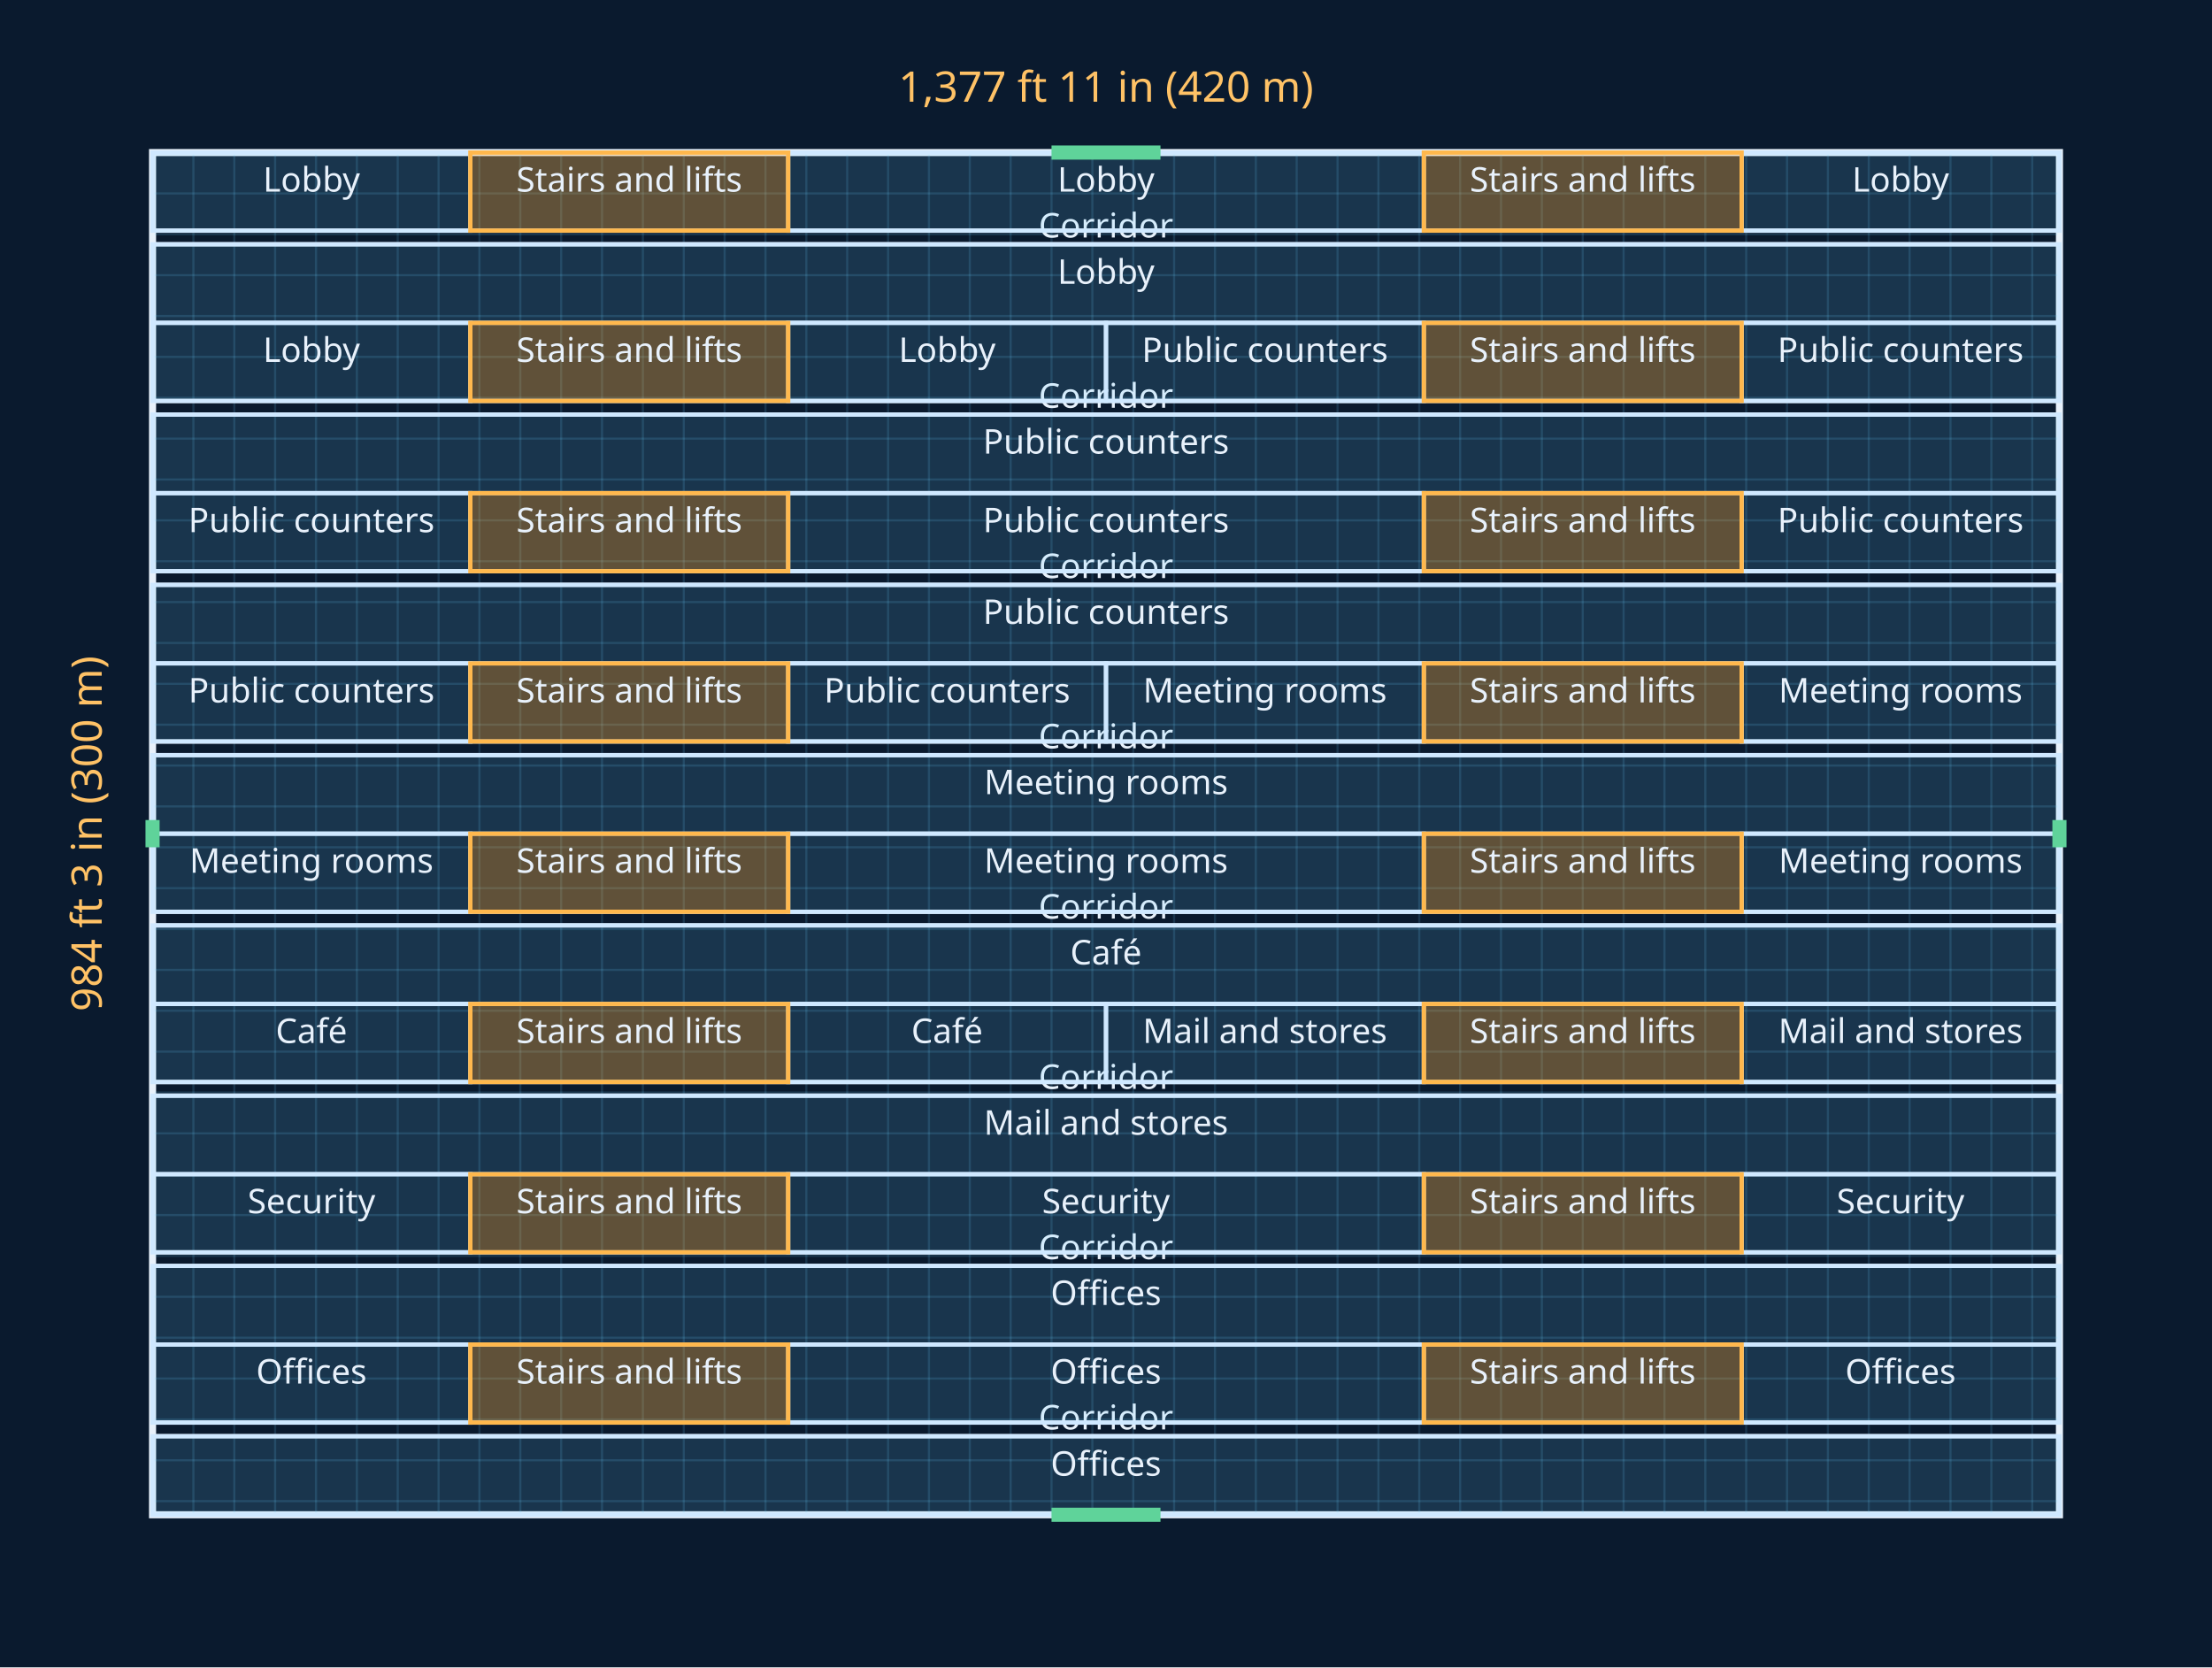
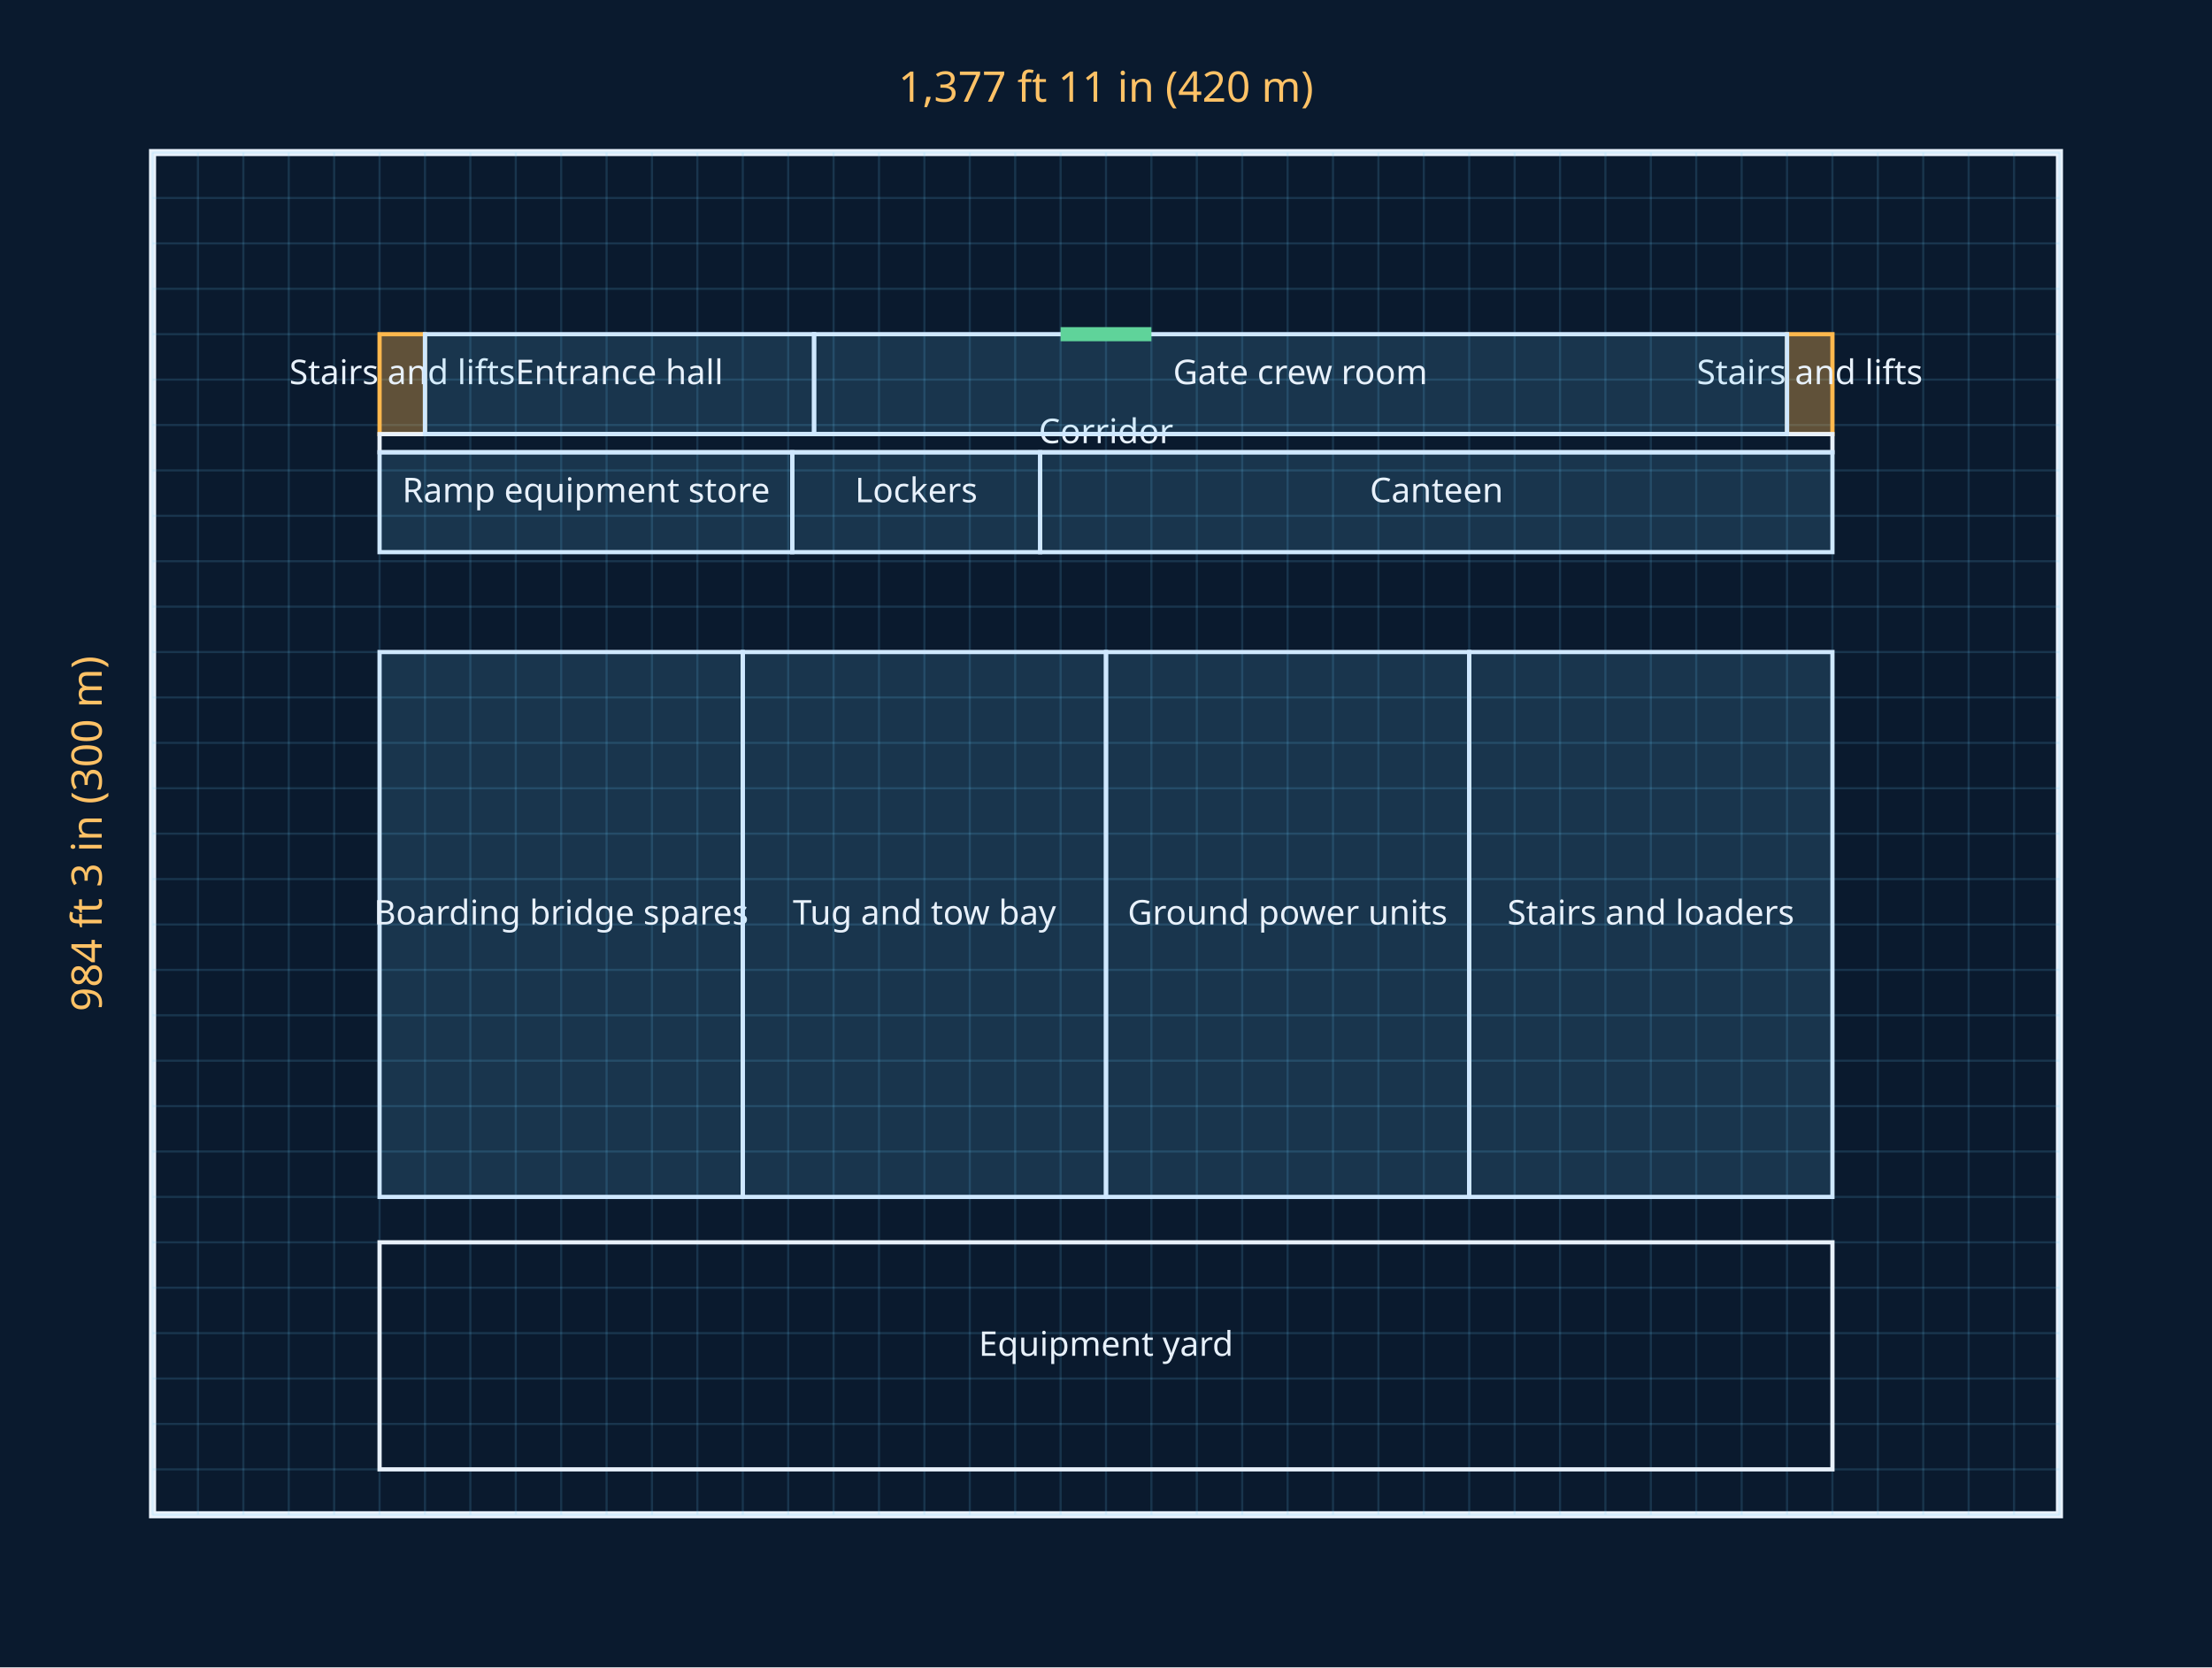
<svg xmlns="http://www.w3.org/2000/svg" viewBox="-33.6 -33.6 487.2 367.2" font-family="Segoe UI, sans-serif">
  <rect x="-33.6" y="-33.6" width="487.2" height="367.2" fill="#0a1a2e" />
  <rect x="0" y="0" width="420.0" height="300.0" fill="none" stroke="#e8f1fb" stroke-width="1.56" />
  <line x1="0.0" y1="0" x2="0.0" y2="300.0" stroke="#6fd0ff" stroke-opacity=".15" stroke-width="0.47" />
-   <line x1="9.0" y1="0" x2="9.0" y2="300.0" stroke="#6fd0ff" stroke-opacity=".15" stroke-width="0.47" />
-   <line x1="18.0" y1="0" x2="18.0" y2="300.0" stroke="#6fd0ff" stroke-opacity=".15" stroke-width="0.47" />
-   <line x1="27.0" y1="0" x2="27.0" y2="300.0" stroke="#6fd0ff" stroke-opacity=".15" stroke-width="0.47" />
-   <line x1="36.0" y1="0" x2="36.0" y2="300.0" stroke="#6fd0ff" stroke-opacity=".15" stroke-width="0.47" />
-   <line x1="45.0" y1="0" x2="45.0" y2="300.0" stroke="#6fd0ff" stroke-opacity=".15" stroke-width="0.47" />
-   <line x1="54.0" y1="0" x2="54.0" y2="300.0" stroke="#6fd0ff" stroke-opacity=".15" stroke-width="0.47" />
-   <line x1="63.0" y1="0" x2="63.0" y2="300.0" stroke="#6fd0ff" stroke-opacity=".15" stroke-width="0.47" />
-   <line x1="72.0" y1="0" x2="72.0" y2="300.0" stroke="#6fd0ff" stroke-opacity=".15" stroke-width="0.47" />
-   <line x1="81.0" y1="0" x2="81.0" y2="300.0" stroke="#6fd0ff" stroke-opacity=".15" stroke-width="0.47" />
+   <line x1="10.0" y1="0" x2="10.0" y2="300.0" stroke="#6fd0ff" stroke-opacity=".15" stroke-width="0.47" />
+   <line x1="20.0" y1="0" x2="20.0" y2="300.0" stroke="#6fd0ff" stroke-opacity=".15" stroke-width="0.47" />
+   <line x1="30.0" y1="0" x2="30.0" y2="300.0" stroke="#6fd0ff" stroke-opacity=".15" stroke-width="0.47" />
+   <line x1="40.0" y1="0" x2="40.0" y2="300.0" stroke="#6fd0ff" stroke-opacity=".15" stroke-width="0.47" />
+   <line x1="50.0" y1="0" x2="50.0" y2="300.0" stroke="#6fd0ff" stroke-opacity=".15" stroke-width="0.47" />
+   <line x1="60.0" y1="0" x2="60.0" y2="300.0" stroke="#6fd0ff" stroke-opacity=".15" stroke-width="0.47" />
+   <line x1="70.0" y1="0" x2="70.0" y2="300.0" stroke="#6fd0ff" stroke-opacity=".15" stroke-width="0.47" />
+   <line x1="80.0" y1="0" x2="80.0" y2="300.0" stroke="#6fd0ff" stroke-opacity=".15" stroke-width="0.47" />
  <line x1="90.0" y1="0" x2="90.0" y2="300.0" stroke="#6fd0ff" stroke-opacity=".15" stroke-width="0.47" />
-   <line x1="99.0" y1="0" x2="99.0" y2="300.0" stroke="#6fd0ff" stroke-opacity=".15" stroke-width="0.47" />
-   <line x1="108.0" y1="0" x2="108.0" y2="300.0" stroke="#6fd0ff" stroke-opacity=".15" stroke-width="0.47" />
-   <line x1="117.0" y1="0" x2="117.0" y2="300.0" stroke="#6fd0ff" stroke-opacity=".15" stroke-width="0.47" />
-   <line x1="126.0" y1="0" x2="126.0" y2="300.0" stroke="#6fd0ff" stroke-opacity=".15" stroke-width="0.47" />
-   <line x1="135.0" y1="0" x2="135.0" y2="300.0" stroke="#6fd0ff" stroke-opacity=".15" stroke-width="0.47" />
-   <line x1="144.0" y1="0" x2="144.0" y2="300.0" stroke="#6fd0ff" stroke-opacity=".15" stroke-width="0.47" />
-   <line x1="153.0" y1="0" x2="153.0" y2="300.0" stroke="#6fd0ff" stroke-opacity=".15" stroke-width="0.47" />
-   <line x1="162.0" y1="0" x2="162.0" y2="300.0" stroke="#6fd0ff" stroke-opacity=".15" stroke-width="0.47" />
-   <line x1="171.0" y1="0" x2="171.0" y2="300.0" stroke="#6fd0ff" stroke-opacity=".15" stroke-width="0.47" />
+   <line x1="100.0" y1="0" x2="100.0" y2="300.0" stroke="#6fd0ff" stroke-opacity=".15" stroke-width="0.47" />
+   <line x1="110.0" y1="0" x2="110.0" y2="300.0" stroke="#6fd0ff" stroke-opacity=".15" stroke-width="0.47" />
+   <line x1="120.0" y1="0" x2="120.0" y2="300.0" stroke="#6fd0ff" stroke-opacity=".15" stroke-width="0.47" />
+   <line x1="130.0" y1="0" x2="130.0" y2="300.0" stroke="#6fd0ff" stroke-opacity=".15" stroke-width="0.47" />
+   <line x1="140.0" y1="0" x2="140.0" y2="300.0" stroke="#6fd0ff" stroke-opacity=".15" stroke-width="0.47" />
+   <line x1="150.0" y1="0" x2="150.0" y2="300.0" stroke="#6fd0ff" stroke-opacity=".15" stroke-width="0.47" />
+   <line x1="160.0" y1="0" x2="160.0" y2="300.0" stroke="#6fd0ff" stroke-opacity=".15" stroke-width="0.47" />
+   <line x1="170.0" y1="0" x2="170.0" y2="300.0" stroke="#6fd0ff" stroke-opacity=".15" stroke-width="0.47" />
  <line x1="180.0" y1="0" x2="180.0" y2="300.0" stroke="#6fd0ff" stroke-opacity=".15" stroke-width="0.47" />
-   <line x1="189.0" y1="0" x2="189.0" y2="300.0" stroke="#6fd0ff" stroke-opacity=".15" stroke-width="0.47" />
-   <line x1="198.0" y1="0" x2="198.0" y2="300.0" stroke="#6fd0ff" stroke-opacity=".15" stroke-width="0.47" />
-   <line x1="207.0" y1="0" x2="207.0" y2="300.0" stroke="#6fd0ff" stroke-opacity=".15" stroke-width="0.47" />
-   <line x1="216.0" y1="0" x2="216.0" y2="300.0" stroke="#6fd0ff" stroke-opacity=".15" stroke-width="0.47" />
-   <line x1="225.0" y1="0" x2="225.0" y2="300.0" stroke="#6fd0ff" stroke-opacity=".15" stroke-width="0.47" />
-   <line x1="234.0" y1="0" x2="234.0" y2="300.0" stroke="#6fd0ff" stroke-opacity=".15" stroke-width="0.47" />
-   <line x1="243.0" y1="0" x2="243.0" y2="300.0" stroke="#6fd0ff" stroke-opacity=".15" stroke-width="0.47" />
-   <line x1="252.0" y1="0" x2="252.0" y2="300.0" stroke="#6fd0ff" stroke-opacity=".15" stroke-width="0.47" />
-   <line x1="261.0" y1="0" x2="261.0" y2="300.0" stroke="#6fd0ff" stroke-opacity=".15" stroke-width="0.47" />
+   <line x1="190.0" y1="0" x2="190.0" y2="300.0" stroke="#6fd0ff" stroke-opacity=".15" stroke-width="0.47" />
+   <line x1="200.0" y1="0" x2="200.0" y2="300.0" stroke="#6fd0ff" stroke-opacity=".15" stroke-width="0.47" />
+   <line x1="210.0" y1="0" x2="210.0" y2="300.0" stroke="#6fd0ff" stroke-opacity=".15" stroke-width="0.47" />
+   <line x1="220.0" y1="0" x2="220.0" y2="300.0" stroke="#6fd0ff" stroke-opacity=".15" stroke-width="0.47" />
+   <line x1="230.0" y1="0" x2="230.0" y2="300.0" stroke="#6fd0ff" stroke-opacity=".15" stroke-width="0.47" />
+   <line x1="240.0" y1="0" x2="240.0" y2="300.0" stroke="#6fd0ff" stroke-opacity=".15" stroke-width="0.47" />
+   <line x1="250.0" y1="0" x2="250.0" y2="300.0" stroke="#6fd0ff" stroke-opacity=".15" stroke-width="0.47" />
+   <line x1="260.0" y1="0" x2="260.0" y2="300.0" stroke="#6fd0ff" stroke-opacity=".15" stroke-width="0.47" />
  <line x1="270.0" y1="0" x2="270.0" y2="300.0" stroke="#6fd0ff" stroke-opacity=".15" stroke-width="0.47" />
-   <line x1="279.0" y1="0" x2="279.0" y2="300.0" stroke="#6fd0ff" stroke-opacity=".15" stroke-width="0.47" />
-   <line x1="288.0" y1="0" x2="288.0" y2="300.0" stroke="#6fd0ff" stroke-opacity=".15" stroke-width="0.47" />
-   <line x1="297.0" y1="0" x2="297.0" y2="300.0" stroke="#6fd0ff" stroke-opacity=".15" stroke-width="0.47" />
-   <line x1="306.0" y1="0" x2="306.0" y2="300.0" stroke="#6fd0ff" stroke-opacity=".15" stroke-width="0.47" />
-   <line x1="315.0" y1="0" x2="315.0" y2="300.0" stroke="#6fd0ff" stroke-opacity=".15" stroke-width="0.47" />
-   <line x1="324.0" y1="0" x2="324.0" y2="300.0" stroke="#6fd0ff" stroke-opacity=".15" stroke-width="0.47" />
-   <line x1="333.0" y1="0" x2="333.0" y2="300.0" stroke="#6fd0ff" stroke-opacity=".15" stroke-width="0.47" />
-   <line x1="342.0" y1="0" x2="342.0" y2="300.0" stroke="#6fd0ff" stroke-opacity=".15" stroke-width="0.47" />
-   <line x1="351.0" y1="0" x2="351.0" y2="300.0" stroke="#6fd0ff" stroke-opacity=".15" stroke-width="0.47" />
+   <line x1="280.0" y1="0" x2="280.0" y2="300.0" stroke="#6fd0ff" stroke-opacity=".15" stroke-width="0.47" />
+   <line x1="290.0" y1="0" x2="290.0" y2="300.0" stroke="#6fd0ff" stroke-opacity=".15" stroke-width="0.47" />
+   <line x1="300.0" y1="0" x2="300.0" y2="300.0" stroke="#6fd0ff" stroke-opacity=".15" stroke-width="0.47" />
+   <line x1="310.0" y1="0" x2="310.0" y2="300.0" stroke="#6fd0ff" stroke-opacity=".15" stroke-width="0.47" />
+   <line x1="320.0" y1="0" x2="320.0" y2="300.0" stroke="#6fd0ff" stroke-opacity=".15" stroke-width="0.47" />
+   <line x1="330.0" y1="0" x2="330.0" y2="300.0" stroke="#6fd0ff" stroke-opacity=".15" stroke-width="0.47" />
+   <line x1="340.0" y1="0" x2="340.0" y2="300.0" stroke="#6fd0ff" stroke-opacity=".15" stroke-width="0.47" />
+   <line x1="350.0" y1="0" x2="350.0" y2="300.0" stroke="#6fd0ff" stroke-opacity=".15" stroke-width="0.47" />
  <line x1="360.0" y1="0" x2="360.0" y2="300.0" stroke="#6fd0ff" stroke-opacity=".15" stroke-width="0.47" />
-   <line x1="369.0" y1="0" x2="369.0" y2="300.0" stroke="#6fd0ff" stroke-opacity=".15" stroke-width="0.47" />
-   <line x1="378.0" y1="0" x2="378.0" y2="300.0" stroke="#6fd0ff" stroke-opacity=".15" stroke-width="0.47" />
-   <line x1="387.0" y1="0" x2="387.0" y2="300.0" stroke="#6fd0ff" stroke-opacity=".15" stroke-width="0.47" />
-   <line x1="396.0" y1="0" x2="396.0" y2="300.0" stroke="#6fd0ff" stroke-opacity=".15" stroke-width="0.47" />
-   <line x1="405.0" y1="0" x2="405.0" y2="300.0" stroke="#6fd0ff" stroke-opacity=".15" stroke-width="0.47" />
-   <line x1="414.0" y1="0" x2="414.0" y2="300.0" stroke="#6fd0ff" stroke-opacity=".15" stroke-width="0.47" />
+   <line x1="370.0" y1="0" x2="370.0" y2="300.0" stroke="#6fd0ff" stroke-opacity=".15" stroke-width="0.47" />
+   <line x1="380.0" y1="0" x2="380.0" y2="300.0" stroke="#6fd0ff" stroke-opacity=".15" stroke-width="0.47" />
+   <line x1="390.0" y1="0" x2="390.0" y2="300.0" stroke="#6fd0ff" stroke-opacity=".15" stroke-width="0.47" />
+   <line x1="400.0" y1="0" x2="400.0" y2="300.0" stroke="#6fd0ff" stroke-opacity=".15" stroke-width="0.47" />
+   <line x1="410.0" y1="0" x2="410.0" y2="300.0" stroke="#6fd0ff" stroke-opacity=".15" stroke-width="0.47" />
+   <line x1="420.0" y1="0" x2="420.0" y2="300.0" stroke="#6fd0ff" stroke-opacity=".15" stroke-width="0.47" />
  <line x1="0" y1="0.0" x2="420.0" y2="0.0" stroke="#6fd0ff" stroke-opacity=".15" stroke-width="0.47" />
-   <line x1="0" y1="9.0" x2="420.0" y2="9.0" stroke="#6fd0ff" stroke-opacity=".15" stroke-width="0.47" />
-   <line x1="0" y1="18.0" x2="420.0" y2="18.0" stroke="#6fd0ff" stroke-opacity=".15" stroke-width="0.47" />
-   <line x1="0" y1="27.0" x2="420.0" y2="27.0" stroke="#6fd0ff" stroke-opacity=".15" stroke-width="0.47" />
-   <line x1="0" y1="36.0" x2="420.0" y2="36.0" stroke="#6fd0ff" stroke-opacity=".15" stroke-width="0.47" />
-   <line x1="0" y1="45.0" x2="420.0" y2="45.0" stroke="#6fd0ff" stroke-opacity=".15" stroke-width="0.47" />
-   <line x1="0" y1="54.0" x2="420.0" y2="54.0" stroke="#6fd0ff" stroke-opacity=".15" stroke-width="0.47" />
-   <line x1="0" y1="63.0" x2="420.0" y2="63.0" stroke="#6fd0ff" stroke-opacity=".15" stroke-width="0.47" />
-   <line x1="0" y1="72.0" x2="420.0" y2="72.0" stroke="#6fd0ff" stroke-opacity=".15" stroke-width="0.47" />
-   <line x1="0" y1="81.0" x2="420.0" y2="81.0" stroke="#6fd0ff" stroke-opacity=".15" stroke-width="0.47" />
+   <line x1="0" y1="10.0" x2="420.0" y2="10.0" stroke="#6fd0ff" stroke-opacity=".15" stroke-width="0.47" />
+   <line x1="0" y1="20.0" x2="420.0" y2="20.0" stroke="#6fd0ff" stroke-opacity=".15" stroke-width="0.47" />
+   <line x1="0" y1="30.0" x2="420.0" y2="30.0" stroke="#6fd0ff" stroke-opacity=".15" stroke-width="0.47" />
+   <line x1="0" y1="40.0" x2="420.0" y2="40.0" stroke="#6fd0ff" stroke-opacity=".15" stroke-width="0.47" />
+   <line x1="0" y1="50.0" x2="420.0" y2="50.0" stroke="#6fd0ff" stroke-opacity=".15" stroke-width="0.47" />
+   <line x1="0" y1="60.0" x2="420.0" y2="60.0" stroke="#6fd0ff" stroke-opacity=".15" stroke-width="0.47" />
+   <line x1="0" y1="70.0" x2="420.0" y2="70.0" stroke="#6fd0ff" stroke-opacity=".15" stroke-width="0.47" />
+   <line x1="0" y1="80.0" x2="420.0" y2="80.0" stroke="#6fd0ff" stroke-opacity=".15" stroke-width="0.47" />
  <line x1="0" y1="90.0" x2="420.0" y2="90.0" stroke="#6fd0ff" stroke-opacity=".15" stroke-width="0.47" />
-   <line x1="0" y1="99.0" x2="420.0" y2="99.0" stroke="#6fd0ff" stroke-opacity=".15" stroke-width="0.47" />
-   <line x1="0" y1="108.0" x2="420.0" y2="108.0" stroke="#6fd0ff" stroke-opacity=".15" stroke-width="0.47" />
-   <line x1="0" y1="117.0" x2="420.0" y2="117.0" stroke="#6fd0ff" stroke-opacity=".15" stroke-width="0.47" />
-   <line x1="0" y1="126.0" x2="420.0" y2="126.0" stroke="#6fd0ff" stroke-opacity=".15" stroke-width="0.47" />
-   <line x1="0" y1="135.0" x2="420.0" y2="135.0" stroke="#6fd0ff" stroke-opacity=".15" stroke-width="0.47" />
-   <line x1="0" y1="144.0" x2="420.0" y2="144.0" stroke="#6fd0ff" stroke-opacity=".15" stroke-width="0.47" />
-   <line x1="0" y1="153.0" x2="420.0" y2="153.0" stroke="#6fd0ff" stroke-opacity=".15" stroke-width="0.47" />
-   <line x1="0" y1="162.0" x2="420.0" y2="162.0" stroke="#6fd0ff" stroke-opacity=".15" stroke-width="0.47" />
-   <line x1="0" y1="171.0" x2="420.0" y2="171.0" stroke="#6fd0ff" stroke-opacity=".15" stroke-width="0.47" />
+   <line x1="0" y1="100.0" x2="420.0" y2="100.0" stroke="#6fd0ff" stroke-opacity=".15" stroke-width="0.47" />
+   <line x1="0" y1="110.0" x2="420.0" y2="110.0" stroke="#6fd0ff" stroke-opacity=".15" stroke-width="0.47" />
+   <line x1="0" y1="120.0" x2="420.0" y2="120.0" stroke="#6fd0ff" stroke-opacity=".15" stroke-width="0.47" />
+   <line x1="0" y1="130.0" x2="420.0" y2="130.0" stroke="#6fd0ff" stroke-opacity=".15" stroke-width="0.47" />
+   <line x1="0" y1="140.0" x2="420.0" y2="140.0" stroke="#6fd0ff" stroke-opacity=".15" stroke-width="0.47" />
+   <line x1="0" y1="150.0" x2="420.0" y2="150.0" stroke="#6fd0ff" stroke-opacity=".15" stroke-width="0.47" />
+   <line x1="0" y1="160.0" x2="420.0" y2="160.0" stroke="#6fd0ff" stroke-opacity=".15" stroke-width="0.47" />
+   <line x1="0" y1="170.0" x2="420.0" y2="170.0" stroke="#6fd0ff" stroke-opacity=".15" stroke-width="0.47" />
  <line x1="0" y1="180.0" x2="420.0" y2="180.0" stroke="#6fd0ff" stroke-opacity=".15" stroke-width="0.47" />
-   <line x1="0" y1="189.0" x2="420.0" y2="189.0" stroke="#6fd0ff" stroke-opacity=".15" stroke-width="0.47" />
-   <line x1="0" y1="198.0" x2="420.0" y2="198.0" stroke="#6fd0ff" stroke-opacity=".15" stroke-width="0.47" />
-   <line x1="0" y1="207.0" x2="420.0" y2="207.0" stroke="#6fd0ff" stroke-opacity=".15" stroke-width="0.47" />
-   <line x1="0" y1="216.0" x2="420.0" y2="216.0" stroke="#6fd0ff" stroke-opacity=".15" stroke-width="0.47" />
-   <line x1="0" y1="225.0" x2="420.0" y2="225.0" stroke="#6fd0ff" stroke-opacity=".15" stroke-width="0.47" />
-   <line x1="0" y1="234.0" x2="420.0" y2="234.0" stroke="#6fd0ff" stroke-opacity=".15" stroke-width="0.47" />
-   <line x1="0" y1="243.0" x2="420.0" y2="243.0" stroke="#6fd0ff" stroke-opacity=".15" stroke-width="0.47" />
-   <line x1="0" y1="252.0" x2="420.0" y2="252.0" stroke="#6fd0ff" stroke-opacity=".15" stroke-width="0.47" />
-   <line x1="0" y1="261.0" x2="420.0" y2="261.0" stroke="#6fd0ff" stroke-opacity=".15" stroke-width="0.47" />
+   <line x1="0" y1="190.0" x2="420.0" y2="190.0" stroke="#6fd0ff" stroke-opacity=".15" stroke-width="0.47" />
+   <line x1="0" y1="200.0" x2="420.0" y2="200.0" stroke="#6fd0ff" stroke-opacity=".15" stroke-width="0.47" />
+   <line x1="0" y1="210.0" x2="420.0" y2="210.0" stroke="#6fd0ff" stroke-opacity=".15" stroke-width="0.47" />
+   <line x1="0" y1="220.0" x2="420.0" y2="220.0" stroke="#6fd0ff" stroke-opacity=".15" stroke-width="0.47" />
+   <line x1="0" y1="230.0" x2="420.0" y2="230.0" stroke="#6fd0ff" stroke-opacity=".15" stroke-width="0.47" />
+   <line x1="0" y1="240.0" x2="420.0" y2="240.0" stroke="#6fd0ff" stroke-opacity=".15" stroke-width="0.47" />
+   <line x1="0" y1="250.0" x2="420.0" y2="250.0" stroke="#6fd0ff" stroke-opacity=".15" stroke-width="0.47" />
+   <line x1="0" y1="260.0" x2="420.0" y2="260.0" stroke="#6fd0ff" stroke-opacity=".15" stroke-width="0.47" />
  <line x1="0" y1="270.0" x2="420.0" y2="270.0" stroke="#6fd0ff" stroke-opacity=".15" stroke-width="0.47" />
-   <line x1="0" y1="279.0" x2="420.0" y2="279.0" stroke="#6fd0ff" stroke-opacity=".15" stroke-width="0.47" />
-   <line x1="0" y1="288.0" x2="420.0" y2="288.0" stroke="#6fd0ff" stroke-opacity=".15" stroke-width="0.47" />
-   <line x1="0" y1="297.0" x2="420.0" y2="297.0" stroke="#6fd0ff" stroke-opacity=".15" stroke-width="0.47" />
-   <polygon points="0.0,17.2 420.0,17.2 420.0,20.2 0.0,20.2" fill="none" stroke="#e8f1fb" stroke-width="0.93" />
-   <text x="210.0" y="18.7" font-size="7.5" fill="#e8f1fb" text-anchor="middle">Corridor</text>
-   <polygon points="0.0,54.7 420.0,54.7 420.0,57.7 0.0,57.7" fill="none" stroke="#e8f1fb" stroke-width="0.93" />
-   <text x="210.0" y="56.2" font-size="7.5" fill="#e8f1fb" text-anchor="middle">Corridor</text>
-   <polygon points="0.0,92.2 420.0,92.2 420.0,95.2 0.0,95.2" fill="none" stroke="#e8f1fb" stroke-width="0.93" />
-   <text x="210.0" y="93.7" font-size="7.5" fill="#e8f1fb" text-anchor="middle">Corridor</text>
-   <polygon points="0.0,129.7 420.0,129.7 420.0,132.7 0.0,132.7" fill="none" stroke="#e8f1fb" stroke-width="0.93" />
-   <text x="210.0" y="131.2" font-size="7.5" fill="#e8f1fb" text-anchor="middle">Corridor</text>
-   <polygon points="0.0,167.2 420.0,167.2 420.0,170.2 0.0,170.2" fill="none" stroke="#e8f1fb" stroke-width="0.93" />
-   <text x="210.0" y="168.7" font-size="7.5" fill="#e8f1fb" text-anchor="middle">Corridor</text>
-   <polygon points="0.0,204.7 420.0,204.7 420.0,207.7 0.0,207.7" fill="none" stroke="#e8f1fb" stroke-width="0.93" />
-   <text x="210.0" y="206.2" font-size="7.5" fill="#e8f1fb" text-anchor="middle">Corridor</text>
-   <polygon points="0.0,242.2 420.0,242.2 420.0,245.2 0.0,245.2" fill="none" stroke="#e8f1fb" stroke-width="0.93" />
-   <text x="210.0" y="243.7" font-size="7.5" fill="#e8f1fb" text-anchor="middle">Corridor</text>
-   <polygon points="0.0,279.7 420.0,279.7 420.0,282.7 0.0,282.7" fill="none" stroke="#e8f1fb" stroke-width="0.93" />
-   <text x="210.0" y="281.2" font-size="7.5" fill="#e8f1fb" text-anchor="middle">Corridor</text>
-   <polygon points="0.0,0.0 70.0,0.0 70.0,17.2 0.0,17.2" fill="rgba(111,208,255,.15)" stroke="#cfe8ff" stroke-width="0.93" />
-   <text x="35.0" y="8.6" font-size="7.5" fill="#e8f1fb" text-anchor="middle">Lobby</text>
-   <polygon points="140.0,0.0 280.0,0.0 280.0,17.2 140.0,17.2" fill="rgba(111,208,255,.15)" stroke="#cfe8ff" stroke-width="0.93" />
-   <text x="210.0" y="8.6" font-size="7.5" fill="#e8f1fb" text-anchor="middle">Lobby</text>
-   <polygon points="350.0,0.0 420.0,0.0 420.0,17.2 350.0,17.2" fill="rgba(111,208,255,.15)" stroke="#cfe8ff" stroke-width="0.93" />
-   <text x="385.0" y="8.6" font-size="7.5" fill="#e8f1fb" text-anchor="middle">Lobby</text>
-   <polygon points="0.0,20.2 420.0,20.2 420.0,37.5 0.0,37.5" fill="rgba(111,208,255,.15)" stroke="#cfe8ff" stroke-width="0.93" />
-   <text x="210.0" y="28.9" font-size="7.5" fill="#e8f1fb" text-anchor="middle">Lobby</text>
-   <polygon points="0.0,37.5 70.0,37.5 70.0,54.7 0.0,54.7" fill="rgba(111,208,255,.15)" stroke="#cfe8ff" stroke-width="0.93" />
-   <text x="35.0" y="46.1" font-size="7.5" fill="#e8f1fb" text-anchor="middle">Lobby</text>
-   <polygon points="140.0,37.5 210.0,37.5 210.0,54.7 140.0,54.7" fill="rgba(111,208,255,.15)" stroke="#cfe8ff" stroke-width="0.93" />
-   <text x="175.0" y="46.1" font-size="7.5" fill="#e8f1fb" text-anchor="middle">Lobby</text>
-   <polygon points="210.0,37.5 280.0,37.5 280.0,54.7 210.0,54.7" fill="rgba(111,208,255,.15)" stroke="#cfe8ff" stroke-width="0.93" />
-   <text x="245.0" y="46.1" font-size="7.5" fill="#e8f1fb" text-anchor="middle">Public counters</text>
-   <polygon points="350.0,37.5 420.0,37.5 420.0,54.7 350.0,54.7" fill="rgba(111,208,255,.15)" stroke="#cfe8ff" stroke-width="0.93" />
-   <text x="385.0" y="46.1" font-size="7.5" fill="#e8f1fb" text-anchor="middle">Public counters</text>
-   <polygon points="0.0,57.7 420.0,57.7 420.0,75.0 0.0,75.0" fill="rgba(111,208,255,.15)" stroke="#cfe8ff" stroke-width="0.93" />
-   <text x="210.0" y="66.3" font-size="7.5" fill="#e8f1fb" text-anchor="middle">Public counters</text>
-   <polygon points="0.0,75.0 70.0,75.0 70.0,92.2 0.0,92.2" fill="rgba(111,208,255,.15)" stroke="#cfe8ff" stroke-width="0.93" />
-   <text x="35.0" y="83.6" font-size="7.5" fill="#e8f1fb" text-anchor="middle">Public counters</text>
-   <polygon points="140.0,75.0 280.0,75.0 280.0,92.2 140.0,92.2" fill="rgba(111,208,255,.15)" stroke="#cfe8ff" stroke-width="0.93" />
-   <text x="210.0" y="83.6" font-size="7.5" fill="#e8f1fb" text-anchor="middle">Public counters</text>
-   <polygon points="350.0,75.0 420.0,75.0 420.0,92.2 350.0,92.2" fill="rgba(111,208,255,.15)" stroke="#cfe8ff" stroke-width="0.93" />
-   <text x="385.0" y="83.6" font-size="7.5" fill="#e8f1fb" text-anchor="middle">Public counters</text>
-   <polygon points="0.0,95.2 420.0,95.2 420.0,112.5 0.0,112.5" fill="rgba(111,208,255,.15)" stroke="#cfe8ff" stroke-width="0.93" />
-   <text x="210.0" y="103.8" font-size="7.5" fill="#e8f1fb" text-anchor="middle">Public counters</text>
-   <polygon points="0.0,112.5 70.0,112.5 70.0,129.7 0.0,129.7" fill="rgba(111,208,255,.15)" stroke="#cfe8ff" stroke-width="0.93" />
-   <text x="35.0" y="121.1" font-size="7.5" fill="#e8f1fb" text-anchor="middle">Public counters</text>
-   <polygon points="140.0,112.5 210.0,112.5 210.0,129.7 140.0,129.7" fill="rgba(111,208,255,.15)" stroke="#cfe8ff" stroke-width="0.93" />
-   <text x="175.0" y="121.1" font-size="7.5" fill="#e8f1fb" text-anchor="middle">Public counters</text>
-   <polygon points="210.0,112.5 280.0,112.5 280.0,129.7 210.0,129.7" fill="rgba(111,208,255,.15)" stroke="#cfe8ff" stroke-width="0.93" />
-   <text x="245.0" y="121.1" font-size="7.5" fill="#e8f1fb" text-anchor="middle">Meeting rooms</text>
-   <polygon points="350.0,112.5 420.0,112.5 420.0,129.7 350.0,129.7" fill="rgba(111,208,255,.15)" stroke="#cfe8ff" stroke-width="0.93" />
-   <text x="385.0" y="121.1" font-size="7.5" fill="#e8f1fb" text-anchor="middle">Meeting rooms</text>
-   <polygon points="0.0,132.7 420.0,132.7 420.0,150.0 0.0,150.0" fill="rgba(111,208,255,.15)" stroke="#cfe8ff" stroke-width="0.93" />
-   <text x="210.0" y="141.3" font-size="7.5" fill="#e8f1fb" text-anchor="middle">Meeting rooms</text>
-   <polygon points="0.0,150.0 70.0,150.0 70.0,167.2 0.0,167.2" fill="rgba(111,208,255,.15)" stroke="#cfe8ff" stroke-width="0.93" />
-   <text x="35.0" y="158.6" font-size="7.5" fill="#e8f1fb" text-anchor="middle">Meeting rooms</text>
-   <polygon points="140.0,150.0 280.0,150.0 280.0,167.2 140.0,167.2" fill="rgba(111,208,255,.15)" stroke="#cfe8ff" stroke-width="0.93" />
-   <text x="210.0" y="158.6" font-size="7.5" fill="#e8f1fb" text-anchor="middle">Meeting rooms</text>
-   <polygon points="350.0,150.0 420.0,150.0 420.0,167.2 350.0,167.2" fill="rgba(111,208,255,.15)" stroke="#cfe8ff" stroke-width="0.93" />
-   <text x="385.0" y="158.6" font-size="7.5" fill="#e8f1fb" text-anchor="middle">Meeting rooms</text>
-   <polygon points="0.0,170.2 420.0,170.2 420.0,187.5 0.0,187.5" fill="rgba(111,208,255,.15)" stroke="#cfe8ff" stroke-width="0.93" />
-   <text x="210.0" y="178.8" font-size="7.5" fill="#e8f1fb" text-anchor="middle">Café</text>
-   <polygon points="0.0,187.5 70.0,187.5 70.0,204.7 0.0,204.7" fill="rgba(111,208,255,.15)" stroke="#cfe8ff" stroke-width="0.93" />
-   <text x="35.0" y="196.1" font-size="7.5" fill="#e8f1fb" text-anchor="middle">Café</text>
-   <polygon points="140.0,187.5 210.0,187.5 210.0,204.7 140.0,204.7" fill="rgba(111,208,255,.15)" stroke="#cfe8ff" stroke-width="0.93" />
-   <text x="175.0" y="196.1" font-size="7.5" fill="#e8f1fb" text-anchor="middle">Café</text>
-   <polygon points="210.0,187.5 280.0,187.5 280.0,204.7 210.0,204.7" fill="rgba(111,208,255,.15)" stroke="#cfe8ff" stroke-width="0.93" />
-   <text x="245.0" y="196.1" font-size="7.5" fill="#e8f1fb" text-anchor="middle">Mail and stores</text>
-   <polygon points="350.0,187.5 420.0,187.5 420.0,204.7 350.0,204.7" fill="rgba(111,208,255,.15)" stroke="#cfe8ff" stroke-width="0.93" />
-   <text x="385.0" y="196.1" font-size="7.5" fill="#e8f1fb" text-anchor="middle">Mail and stores</text>
-   <polygon points="0.0,207.7 420.0,207.7 420.0,225.0 0.0,225.0" fill="rgba(111,208,255,.15)" stroke="#cfe8ff" stroke-width="0.93" />
-   <text x="210.0" y="216.3" font-size="7.5" fill="#e8f1fb" text-anchor="middle">Mail and stores</text>
-   <polygon points="0.0,225.0 70.0,225.0 70.0,242.2 0.0,242.2" fill="rgba(111,208,255,.15)" stroke="#cfe8ff" stroke-width="0.93" />
-   <text x="35.0" y="233.6" font-size="7.5" fill="#e8f1fb" text-anchor="middle">Security</text>
-   <polygon points="140.0,225.0 280.0,225.0 280.0,242.2 140.0,242.2" fill="rgba(111,208,255,.15)" stroke="#cfe8ff" stroke-width="0.93" />
-   <text x="210.0" y="233.6" font-size="7.5" fill="#e8f1fb" text-anchor="middle">Security</text>
-   <polygon points="350.0,225.0 420.0,225.0 420.0,242.2 350.0,242.2" fill="rgba(111,208,255,.15)" stroke="#cfe8ff" stroke-width="0.93" />
-   <text x="385.0" y="233.6" font-size="7.5" fill="#e8f1fb" text-anchor="middle">Security</text>
-   <polygon points="0.0,245.2 420.0,245.2 420.0,262.5 0.0,262.5" fill="rgba(111,208,255,.15)" stroke="#cfe8ff" stroke-width="0.93" />
-   <text x="210.0" y="253.8" font-size="7.5" fill="#e8f1fb" text-anchor="middle">Offices</text>
-   <polygon points="0.0,262.5 70.0,262.5 70.0,279.7 0.0,279.7" fill="rgba(111,208,255,.15)" stroke="#cfe8ff" stroke-width="0.93" />
-   <text x="35.0" y="271.1" font-size="7.5" fill="#e8f1fb" text-anchor="middle">Offices</text>
-   <polygon points="140.0,262.5 280.0,262.5 280.0,279.7 140.0,279.7" fill="rgba(111,208,255,.15)" stroke="#cfe8ff" stroke-width="0.93" />
-   <text x="210.0" y="271.1" font-size="7.5" fill="#e8f1fb" text-anchor="middle">Offices</text>
-   <polygon points="350.0,262.5 420.0,262.5 420.0,279.7 350.0,279.7" fill="rgba(111,208,255,.15)" stroke="#cfe8ff" stroke-width="0.93" />
-   <text x="385.0" y="271.1" font-size="7.5" fill="#e8f1fb" text-anchor="middle">Offices</text>
-   <polygon points="0.0,282.7 420.0,282.7 420.0,300.0 0.0,300.0" fill="rgba(111,208,255,.15)" stroke="#cfe8ff" stroke-width="0.93" />
-   <text x="210.0" y="291.4" font-size="7.5" fill="#e8f1fb" text-anchor="middle">Offices</text>
-   <polygon points="70.0,0.0 140.0,0.0 140.0,17.2 70.0,17.2" fill="rgba(255,184,77,.35)" stroke="#ffb84d" stroke-width="0.93" />
-   <text x="105.0" y="8.6" font-size="7.5" fill="#e8f1fb" text-anchor="middle">Stairs and lifts</text>
-   <polygon points="280.0,0.0 350.0,0.0 350.0,17.2 280.0,17.2" fill="rgba(255,184,77,.35)" stroke="#ffb84d" stroke-width="0.93" />
-   <text x="315.0" y="8.6" font-size="7.5" fill="#e8f1fb" text-anchor="middle">Stairs and lifts</text>
-   <polygon points="70.0,37.5 140.0,37.5 140.0,54.7 70.0,54.7" fill="rgba(255,184,77,.35)" stroke="#ffb84d" stroke-width="0.93" />
-   <text x="105.0" y="46.1" font-size="7.5" fill="#e8f1fb" text-anchor="middle">Stairs and lifts</text>
-   <polygon points="280.0,37.5 350.0,37.5 350.0,54.7 280.0,54.7" fill="rgba(255,184,77,.35)" stroke="#ffb84d" stroke-width="0.93" />
-   <text x="315.0" y="46.1" font-size="7.5" fill="#e8f1fb" text-anchor="middle">Stairs and lifts</text>
-   <polygon points="70.0,75.0 140.0,75.0 140.0,92.2 70.0,92.2" fill="rgba(255,184,77,.35)" stroke="#ffb84d" stroke-width="0.93" />
-   <text x="105.0" y="83.6" font-size="7.5" fill="#e8f1fb" text-anchor="middle">Stairs and lifts</text>
-   <polygon points="280.0,75.0 350.0,75.0 350.0,92.2 280.0,92.2" fill="rgba(255,184,77,.35)" stroke="#ffb84d" stroke-width="0.93" />
-   <text x="315.0" y="83.6" font-size="7.5" fill="#e8f1fb" text-anchor="middle">Stairs and lifts</text>
-   <polygon points="70.0,112.5 140.0,112.5 140.0,129.7 70.0,129.7" fill="rgba(255,184,77,.35)" stroke="#ffb84d" stroke-width="0.93" />
-   <text x="105.0" y="121.1" font-size="7.5" fill="#e8f1fb" text-anchor="middle">Stairs and lifts</text>
-   <polygon points="280.0,112.5 350.0,112.5 350.0,129.7 280.0,129.7" fill="rgba(255,184,77,.35)" stroke="#ffb84d" stroke-width="0.93" />
-   <text x="315.0" y="121.1" font-size="7.5" fill="#e8f1fb" text-anchor="middle">Stairs and lifts</text>
-   <polygon points="70.0,150.0 140.0,150.0 140.0,167.2 70.0,167.2" fill="rgba(255,184,77,.35)" stroke="#ffb84d" stroke-width="0.93" />
-   <text x="105.0" y="158.6" font-size="7.5" fill="#e8f1fb" text-anchor="middle">Stairs and lifts</text>
-   <polygon points="280.0,150.0 350.0,150.0 350.0,167.2 280.0,167.2" fill="rgba(255,184,77,.35)" stroke="#ffb84d" stroke-width="0.93" />
-   <text x="315.0" y="158.6" font-size="7.5" fill="#e8f1fb" text-anchor="middle">Stairs and lifts</text>
-   <polygon points="70.0,187.5 140.0,187.5 140.0,204.7 70.0,204.7" fill="rgba(255,184,77,.35)" stroke="#ffb84d" stroke-width="0.93" />
-   <text x="105.0" y="196.1" font-size="7.5" fill="#e8f1fb" text-anchor="middle">Stairs and lifts</text>
-   <polygon points="280.0,187.5 350.0,187.5 350.0,204.7 280.0,204.7" fill="rgba(255,184,77,.35)" stroke="#ffb84d" stroke-width="0.93" />
-   <text x="315.0" y="196.1" font-size="7.5" fill="#e8f1fb" text-anchor="middle">Stairs and lifts</text>
-   <polygon points="70.0,225.0 140.0,225.0 140.0,242.2 70.0,242.2" fill="rgba(255,184,77,.35)" stroke="#ffb84d" stroke-width="0.93" />
-   <text x="105.0" y="233.6" font-size="7.5" fill="#e8f1fb" text-anchor="middle">Stairs and lifts</text>
-   <polygon points="280.0,225.0 350.0,225.0 350.0,242.2 280.0,242.2" fill="rgba(255,184,77,.35)" stroke="#ffb84d" stroke-width="0.93" />
-   <text x="315.0" y="233.6" font-size="7.5" fill="#e8f1fb" text-anchor="middle">Stairs and lifts</text>
-   <polygon points="70.0,262.5 140.0,262.5 140.0,279.7 70.0,279.7" fill="rgba(255,184,77,.35)" stroke="#ffb84d" stroke-width="0.93" />
-   <text x="105.0" y="271.1" font-size="7.5" fill="#e8f1fb" text-anchor="middle">Stairs and lifts</text>
-   <polygon points="280.0,262.5 350.0,262.5 350.0,279.7 280.0,279.7" fill="rgba(255,184,77,.35)" stroke="#ffb84d" stroke-width="0.93" />
-   <text x="315.0" y="271.1" font-size="7.5" fill="#e8f1fb" text-anchor="middle">Stairs and lifts</text>
-   <line x1="198.0" y1="0.0" x2="222.0" y2="0.0" stroke="#5fd39a" stroke-width="3.11" />
-   <line x1="198.0" y1="300.0" x2="222.0" y2="300.0" stroke="#5fd39a" stroke-width="3.11" />
-   <line x1="0.0" y1="147.0" x2="0.0" y2="153.0" stroke="#5fd39a" stroke-width="3.11" />
-   <line x1="420.0" y1="147.0" x2="420.0" y2="153.0" stroke="#5fd39a" stroke-width="3.11" />
+   <line x1="0" y1="280.0" x2="420.0" y2="280.0" stroke="#6fd0ff" stroke-opacity=".15" stroke-width="0.47" />
+   <line x1="0" y1="290.0" x2="420.0" y2="290.0" stroke="#6fd0ff" stroke-opacity=".15" stroke-width="0.47" />
+   <line x1="0" y1="300.0" x2="420.0" y2="300.0" stroke="#6fd0ff" stroke-opacity=".15" stroke-width="0.47" />
+   <polygon points="50.0,40.0 60.0,40.0 60.0,62.0 50.0,62.0" fill="rgba(255,184,77,.35)" stroke="#ffb84d" stroke-width="0.93" />
+   <text x="55.0" y="51.0" font-size="7.5" fill="#e8f1fb" text-anchor="middle">Stairs and lifts</text>
+   <polygon points="360.0,40.0 370.0,40.0 370.0,62.0 360.0,62.0" fill="rgba(255,184,77,.35)" stroke="#ffb84d" stroke-width="0.93" />
+   <text x="365.0" y="51.0" font-size="7.5" fill="#e8f1fb" text-anchor="middle">Stairs and lifts</text>
+   <polygon points="50.0,62.0 370.0,62.0 370.0,66.0 50.0,66.0" fill="none" stroke="#e8f1fb" stroke-width="0.93" />
+   <text x="210.0" y="64.0" font-size="7.5" fill="#e8f1fb" text-anchor="middle">Corridor</text>
+   <polygon points="60.0,40.0 145.7,40.0 145.7,62.0 60.0,62.0" fill="rgba(111,208,255,.15)" stroke="#cfe8ff" stroke-width="0.93" />
+   <text x="102.8" y="51.0" font-size="7.5" fill="#e8f1fb" text-anchor="middle">Entrance hall</text>
+   <polygon points="145.7,40.0 360.0,40.0 360.0,62.0 145.7,62.0" fill="rgba(111,208,255,.15)" stroke="#cfe8ff" stroke-width="0.93" />
+   <text x="252.8" y="51.0" font-size="7.5" fill="#e8f1fb" text-anchor="middle">Gate crew room</text>
+   <polygon points="50.0,66.0 140.9,66.0 140.9,88.0 50.0,88.0" fill="rgba(111,208,255,.15)" stroke="#cfe8ff" stroke-width="0.93" />
+   <text x="95.5" y="77.0" font-size="7.5" fill="#e8f1fb" text-anchor="middle">Ramp equipment store</text>
+   <polygon points="140.9,66.0 195.5,66.0 195.5,88.0 140.9,88.0" fill="rgba(111,208,255,.15)" stroke="#cfe8ff" stroke-width="0.93" />
+   <text x="168.2" y="77.0" font-size="7.5" fill="#e8f1fb" text-anchor="middle">Lockers</text>
+   <polygon points="195.5,66.0 370.0,66.0 370.0,88.0 195.5,88.0" fill="rgba(111,208,255,.15)" stroke="#cfe8ff" stroke-width="0.93" />
+   <text x="282.8" y="77.0" font-size="7.5" fill="#e8f1fb" text-anchor="middle">Canteen</text>
+   <polygon points="50.0,110.0 130.0,110.0 130.0,230.0 50.0,230.0" fill="rgba(111,208,255,.15)" stroke="#cfe8ff" stroke-width="0.93" />
+   <text x="90.0" y="170.0" font-size="7.5" fill="#e8f1fb" text-anchor="middle">Boarding bridge spares</text>
+   <polygon points="130.0,110.0 210.0,110.0 210.0,230.0 130.0,230.0" fill="rgba(111,208,255,.15)" stroke="#cfe8ff" stroke-width="0.93" />
+   <text x="170.0" y="170.0" font-size="7.5" fill="#e8f1fb" text-anchor="middle">Tug and tow bay</text>
+   <polygon points="210.0,110.0 290.0,110.0 290.0,230.0 210.0,230.0" fill="rgba(111,208,255,.15)" stroke="#cfe8ff" stroke-width="0.93" />
+   <text x="250.0" y="170.0" font-size="7.5" fill="#e8f1fb" text-anchor="middle">Ground power units</text>
+   <polygon points="290.0,110.0 370.0,110.0 370.0,230.0 290.0,230.0" fill="rgba(111,208,255,.15)" stroke="#cfe8ff" stroke-width="0.93" />
+   <text x="330.0" y="170.0" font-size="7.5" fill="#e8f1fb" text-anchor="middle">Stairs and loaders</text>
+   <polygon points="50.0,240.0 370.0,240.0 370.0,290.0 50.0,290.0" fill="none" stroke="#e8f1fb" stroke-width="0.93" />
+   <text x="210.0" y="265.0" font-size="7.5" fill="#e8f1fb" text-anchor="middle">Equipment yard</text>
+   <line x1="200" y1="40" x2="220" y2="40" stroke="#5fd39a" stroke-width="3.11" />
  <text x="210.0" y="-11.2" font-size="9.3" fill="#ffc266" text-anchor="middle">1,377 ft 11 in (420 m)</text>
  <text x="-11.2" y="150.0" font-size="9.3" fill="#ffc266" text-anchor="middle" transform="rotate(-90 -11.2 150.0)">984 ft 3 in (300 m)</text>
</svg>
